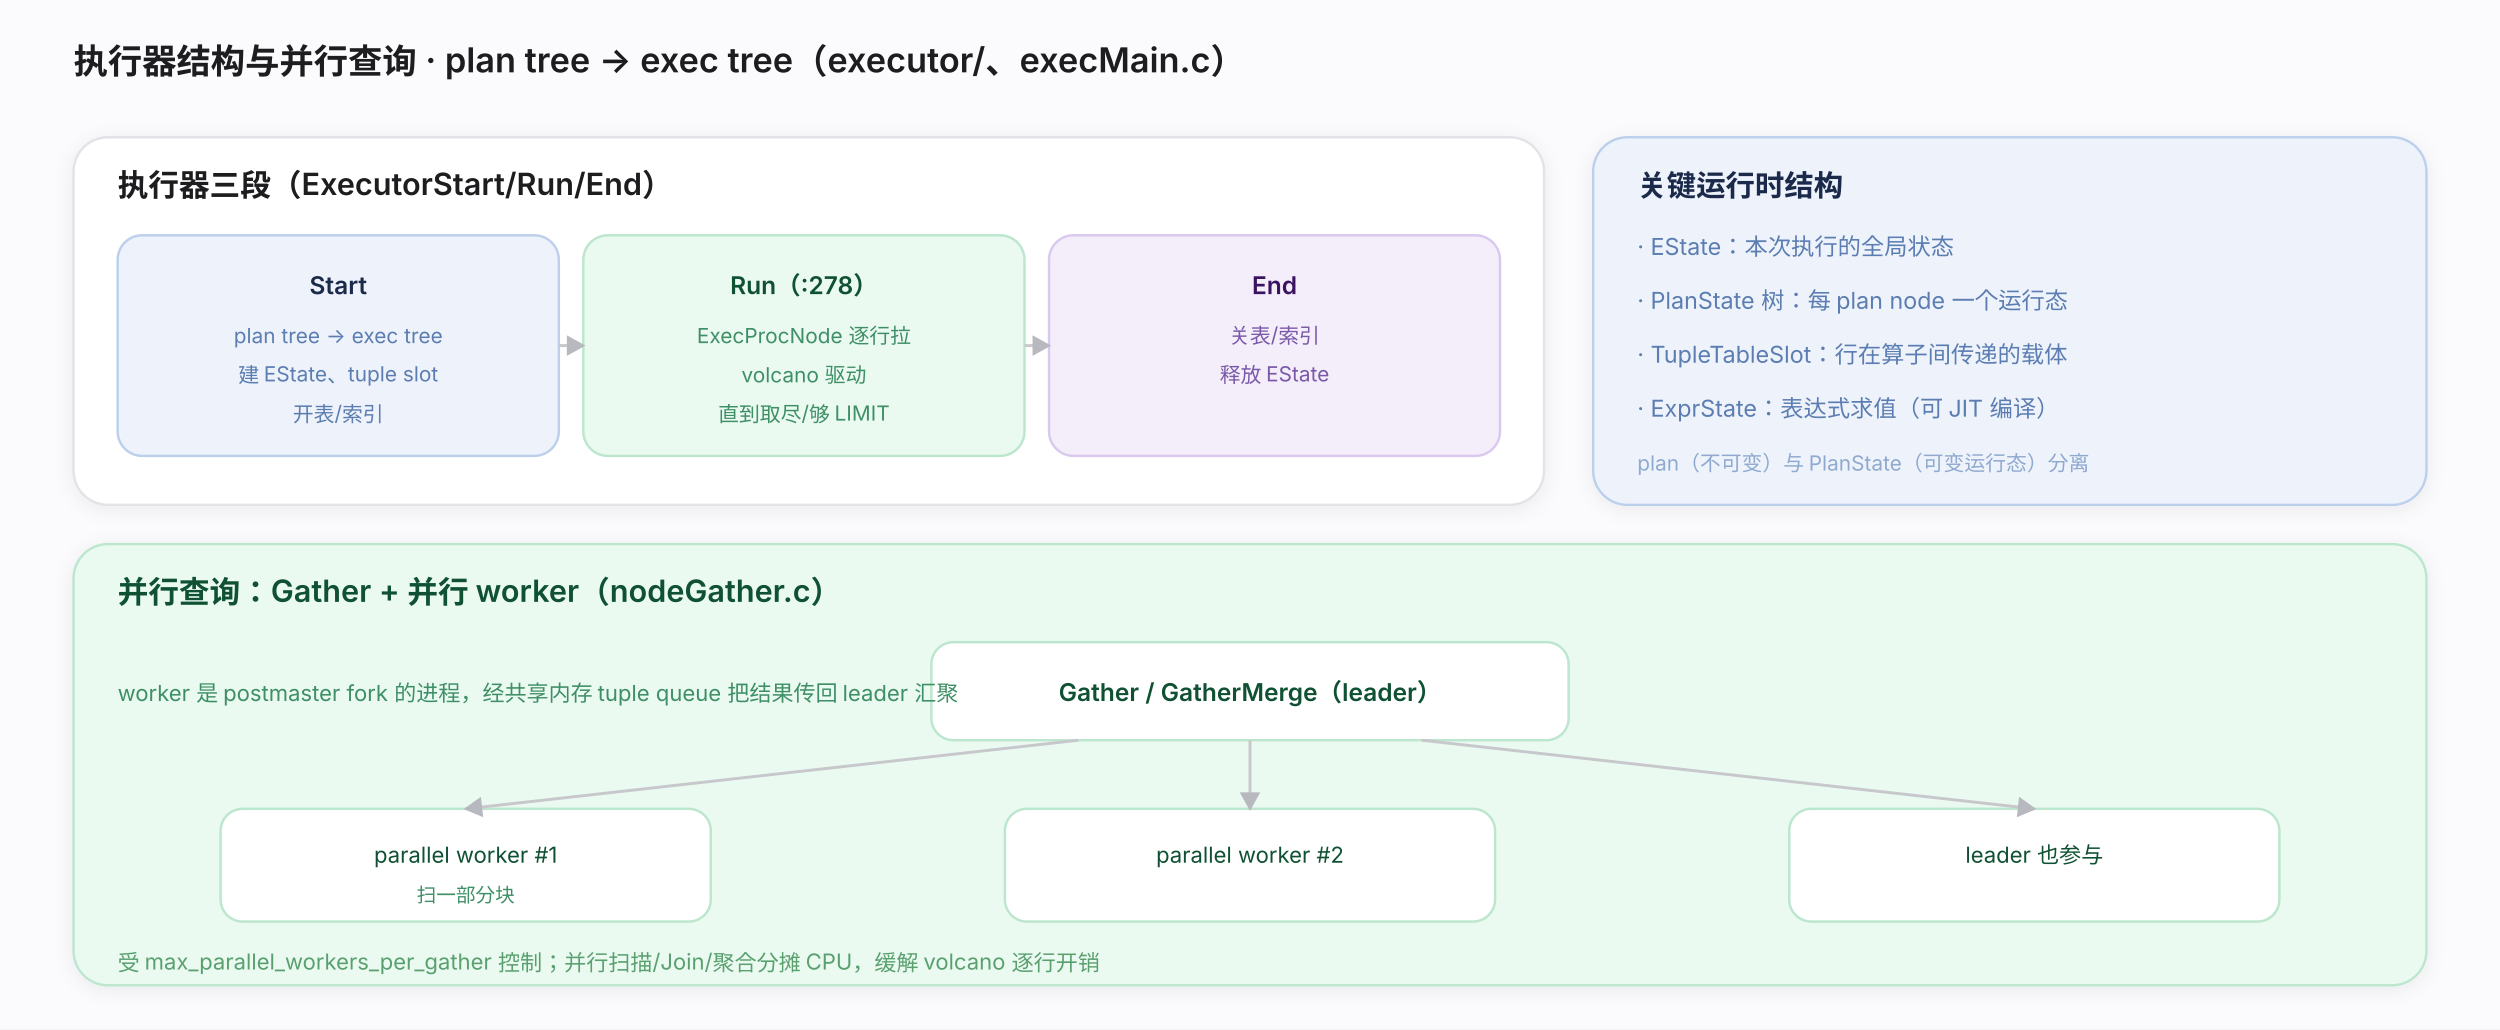
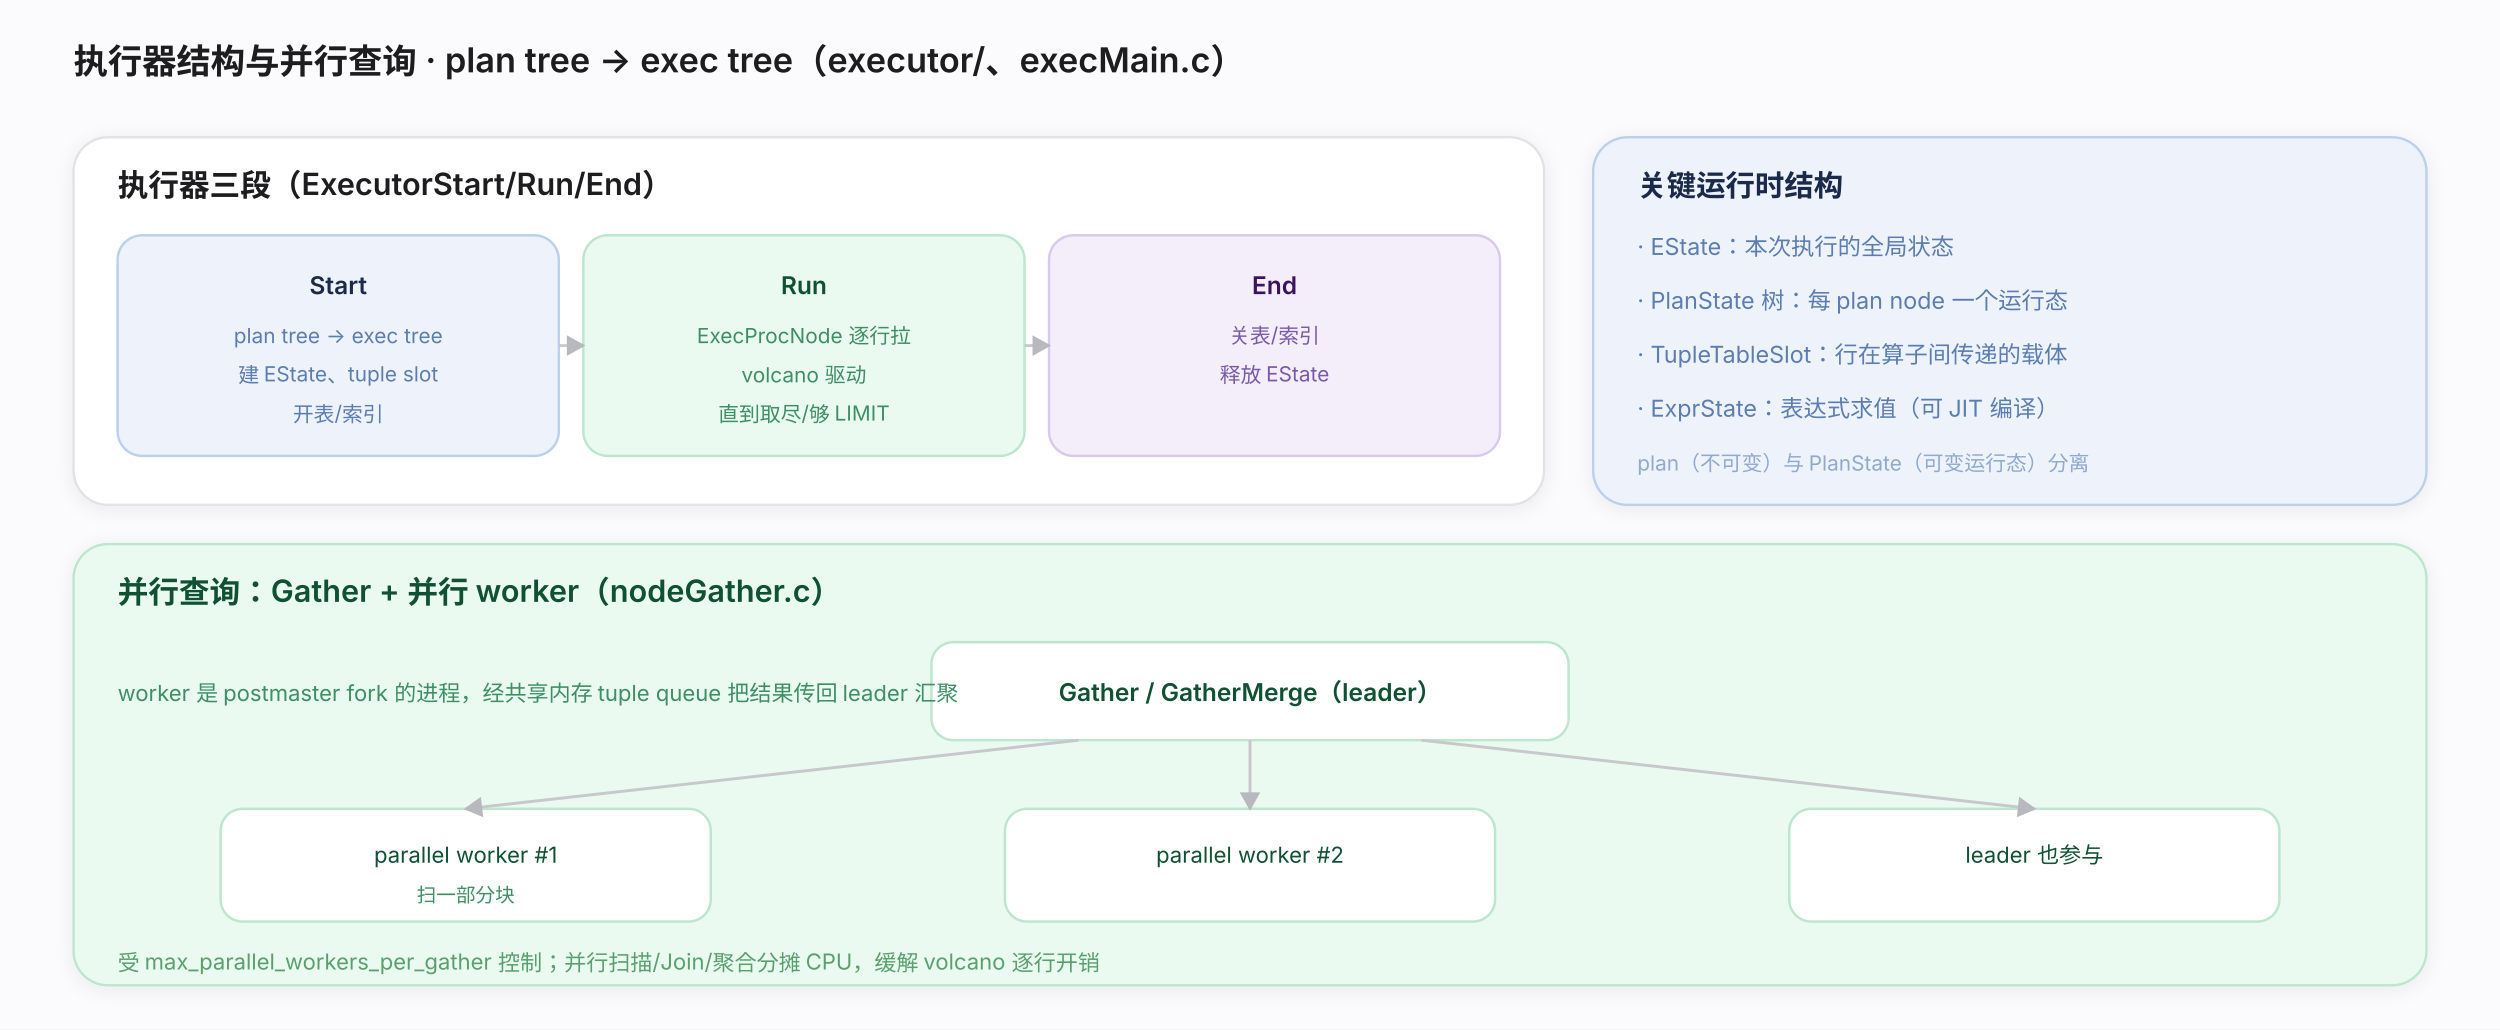
<svg xmlns="http://www.w3.org/2000/svg" width="1020" height="420" viewBox="0 0 1020 420" font-family="-apple-system,BlinkMacSystemFont,'SF Pro Display','Helvetica Neue','PingFang SC','Microsoft YaHei',sans-serif">
  <defs>
    <filter id="soft" x="-20%" y="-20%" width="140%" height="140%">
      <feDropShadow dx="0" dy="1.5" stdDeviation="4" flood-color="#1d1d1f" flood-opacity="0.07" />
    </filter>
    <marker id="ar" viewBox="0 0 10 10" refX="8" refY="5" markerWidth="7" markerHeight="7" orient="auto-start-reverse">
      <path d="M0,0 L9,5 L0,10 z" fill="#b8b8bf" />
    </marker>
  </defs>
  <rect width="1020" height="420" fill="#fbfbfd" />
  <text x="30" y="30" font-size="14" font-weight="600" fill="#1d1d1f">执行器结构与并行查询 · plan tree → exec tree（executor/、execMain.c）</text>
  <rect x="30" y="56" width="600" height="150" rx="14" fill="#ffffff" stroke="#e2e2e7" filter="url(#soft)" />
  <text x="48" y="80" font-size="12.5" font-weight="600" fill="#1d1d1f">执行器三段（ExecutorStart/Run/End）</text>
  <rect x="48" y="96" width="180" height="90" rx="10" fill="#eef3fb" stroke="#bcd0ec" />
  <text x="138" y="120" font-size="10" font-weight="600" fill="#1b2a4a" text-anchor="middle">Start</text>
  <text x="138" y="140" font-size="8.5" fill="#5b7db1" text-anchor="middle">plan tree → exec tree</text>
  <text x="138" y="156" font-size="8.5" fill="#5b7db1" text-anchor="middle">建 EState、tuple slot</text>
  <text x="138" y="172" font-size="8.5" fill="#5b7db1" text-anchor="middle">开表/索引</text>
  <rect x="238" y="96" width="180" height="90" rx="10" fill="#eafaf1" stroke="#bce6cd" />
-   <text x="328" y="120" font-size="10" font-weight="600" fill="#0f5132" text-anchor="middle">Run（:278）</text>
+   <text x="328" y="120" font-size="10" font-weight="600" fill="#0f5132" text-anchor="middle">Run</text>
  <text x="328" y="140" font-size="8.5" fill="#3f8f66" text-anchor="middle">ExecProcNode 逐行拉</text>
  <text x="328" y="156" font-size="8.5" fill="#3f8f66" text-anchor="middle">volcano 驱动</text>
  <text x="328" y="172" font-size="8.5" fill="#3f8f66" text-anchor="middle">直到取尽/够 LIMIT</text>
  <rect x="428" y="96" width="184" height="90" rx="10" fill="#f4eefb" stroke="#d9c9ef" />
  <text x="520" y="120" font-size="10" font-weight="600" fill="#3c1361" text-anchor="middle">End</text>
  <text x="520" y="140" font-size="8.5" fill="#7a5aa8" text-anchor="middle">关表/索引</text>
  <text x="520" y="156" font-size="8.5" fill="#7a5aa8" text-anchor="middle">释放 EState</text>
  <line x1="228" y1="141" x2="238" y2="141" stroke="#c7c7cc" stroke-width="1.2" marker-end="url(#ar)" />
  <line x1="418" y1="141" x2="428" y2="141" stroke="#c7c7cc" stroke-width="1.2" marker-end="url(#ar)" />
  <rect x="650" y="56" width="340" height="150" rx="14" fill="#eef3fb" stroke="#bcd0ec" filter="url(#soft)" />
  <text x="668" y="80" font-size="12" font-weight="600" fill="#1b2a4a">关键运行时结构</text>
  <text x="668" y="104" font-size="9.5" fill="#5b7db1">· EState：本次执行的全局状态</text>
  <text x="668" y="126" font-size="9.5" fill="#5b7db1">· PlanState 树：每 plan node 一个运行态</text>
  <text x="668" y="148" font-size="9.5" fill="#5b7db1">· TupleTableSlot：行在算子间传递的载体</text>
  <text x="668" y="170" font-size="9.5" fill="#5b7db1">· ExprState：表达式求值（可 JIT 编译）</text>
  <text x="668" y="192" font-size="8.5" fill="#8fa9cf">plan（不可变）与 PlanState（可变运行态）分离</text>
  <rect x="30" y="222" width="960" height="180" rx="14" fill="#eafaf1" stroke="#bce6cd" filter="url(#soft)" />
  <text x="48" y="246" font-size="12.5" font-weight="600" fill="#0f5132">并行查询：Gather + 并行 worker（nodeGather.c）</text>
  <rect x="380" y="262" width="260" height="40" rx="9" fill="#ffffff" stroke="#bce6cd" />
  <text x="510" y="286" font-size="10" font-weight="600" fill="#0f5132" text-anchor="middle">Gather / GatherMerge（leader）</text>
  <rect x="90" y="330" width="200" height="46" rx="9" fill="#ffffff" stroke="#bce6cd" />
  <text x="190" y="352" font-size="9" fill="#0f5132" text-anchor="middle">parallel worker #1</text>
  <text x="190" y="368" font-size="8" fill="#3f8f66" text-anchor="middle">扫一部分块</text>
  <rect x="410" y="330" width="200" height="46" rx="9" fill="#ffffff" stroke="#bce6cd" />
  <text x="510" y="352" font-size="9" fill="#0f5132" text-anchor="middle">parallel worker #2</text>
  <rect x="730" y="330" width="200" height="46" rx="9" fill="#ffffff" stroke="#bce6cd" />
  <text x="830" y="352" font-size="9" fill="#0f5132" text-anchor="middle">leader 也参与</text>
  <line x1="440" y1="302" x2="190" y2="330" stroke="#c7c7cc" stroke-width="1.2" marker-end="url(#ar)" />
  <line x1="510" y1="302" x2="510" y2="330" stroke="#c7c7cc" stroke-width="1.2" marker-end="url(#ar)" />
  <line x1="580" y1="302" x2="830" y2="330" stroke="#c7c7cc" stroke-width="1.2" marker-end="url(#ar)" />
  <text x="48" y="286" font-size="9" fill="#3f8f66">worker 是 postmaster fork 的进程，经共享内存 tuple queue 把结果传回 leader 汇聚</text>
  <text x="48" y="396" font-size="9" fill="#5aa06f">受 max_parallel_workers_per_gather 控制；并行扫描/Join/聚合分摊 CPU，缓解 volcano 逐行开销</text>
</svg>
